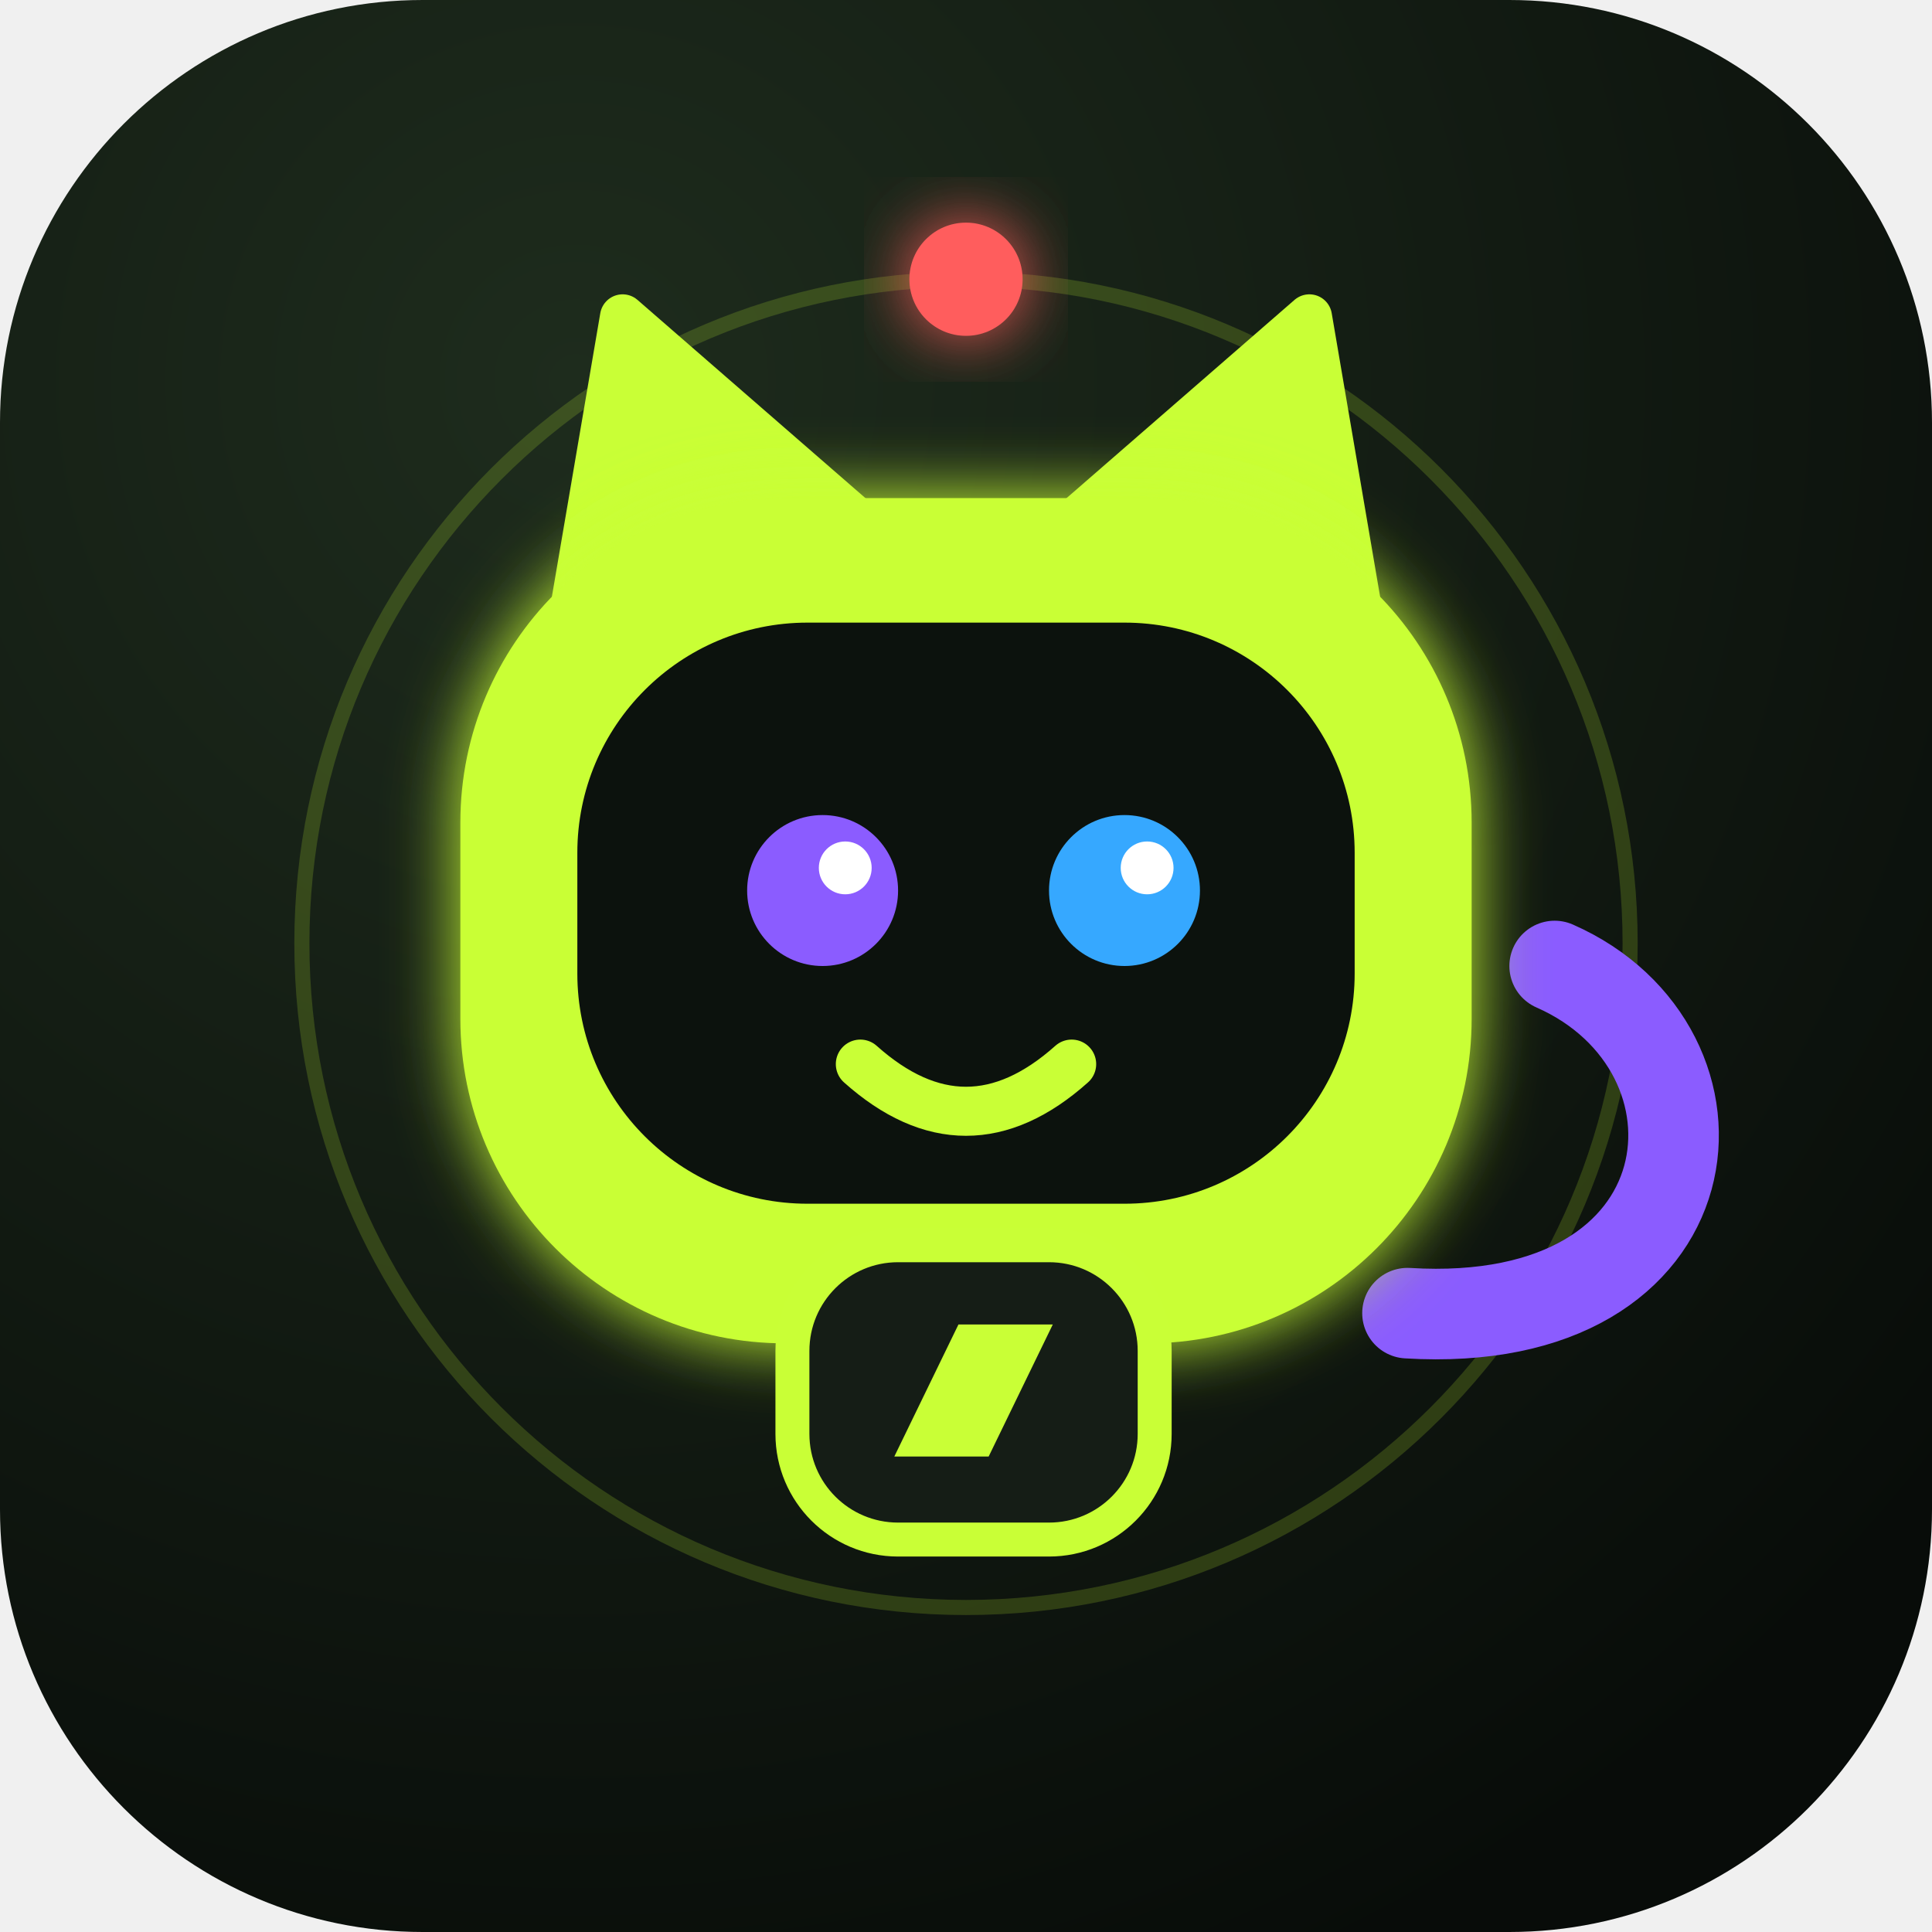
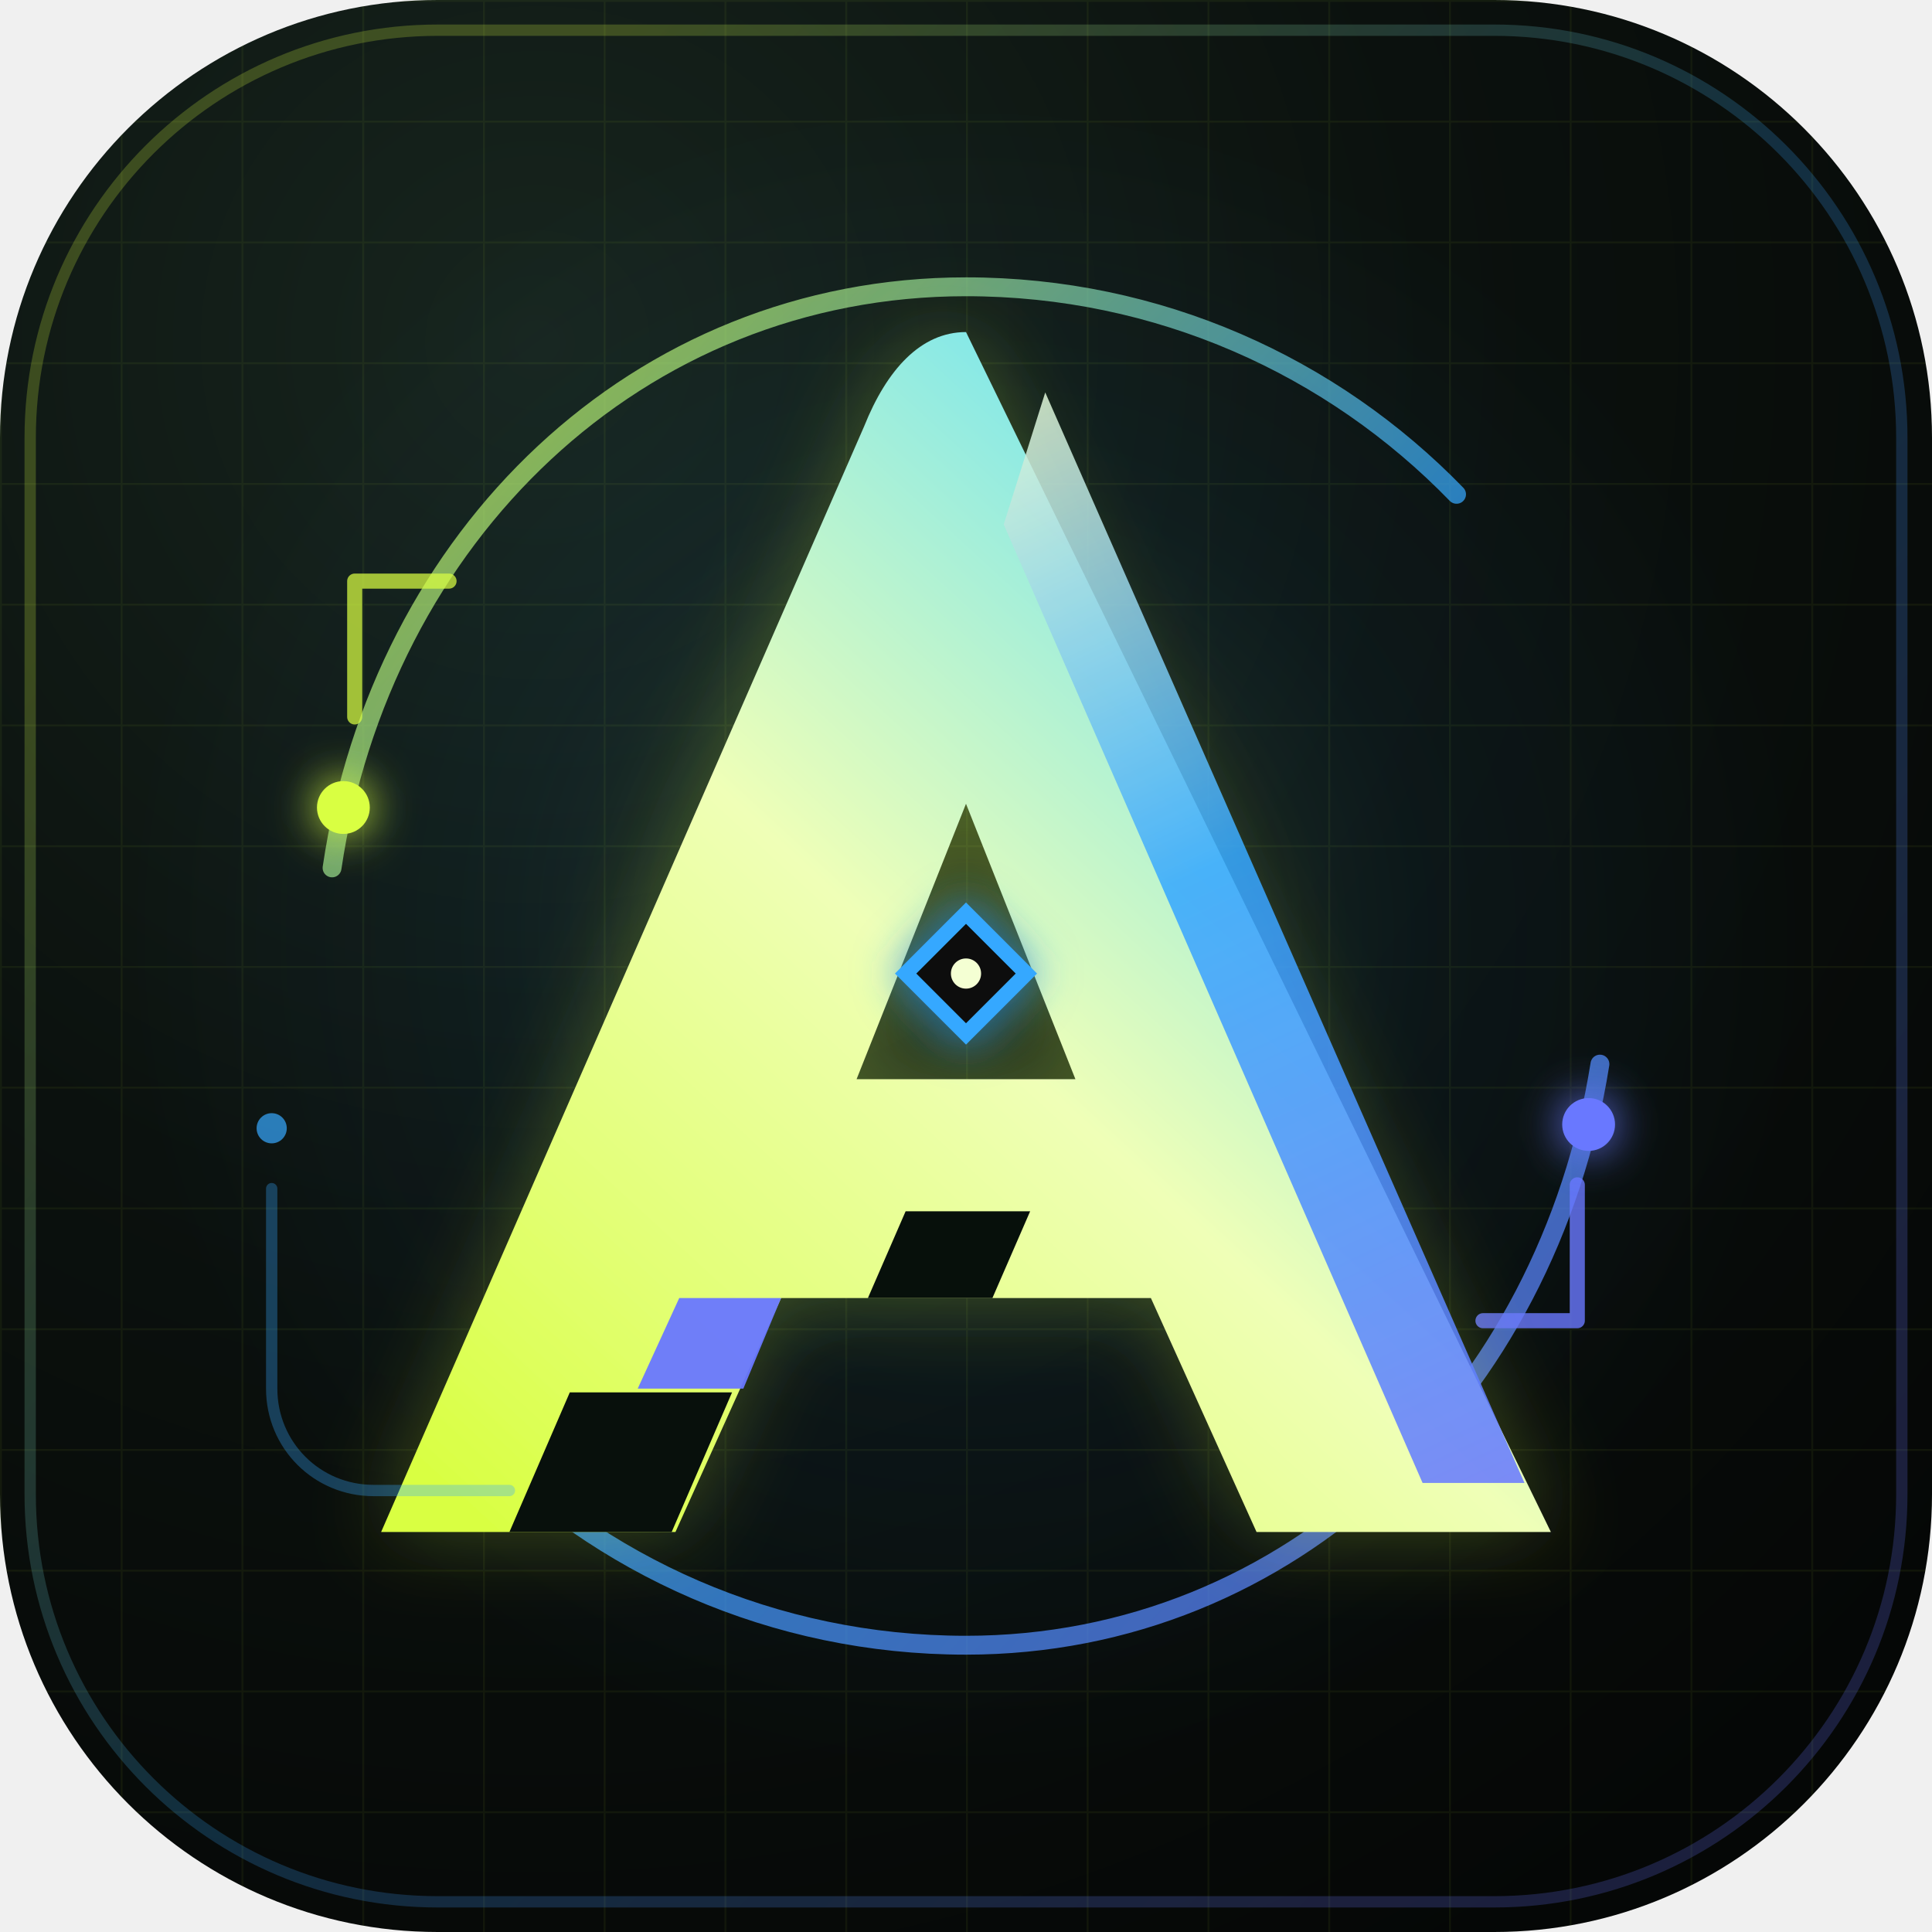
- <svg xmlns="http://www.w3.org/2000/svg" viewBox="0 0 512 512">
+ <svg xmlns="http://www.w3.org/2000/svg" viewBox="0 0 512 512" role="img" aria-labelledby="title">
  <defs>
-     <radialGradient id="bg" cx="30%" cy="20%" r="90%">
-       <stop offset="0" stop-color="#1e2c1d" />
-       <stop offset="1" stop-color="#080c09" />
+     <radialGradient id="background" cx="28%" cy="18%" r="96%">
+       <stop offset="0" stop-color="#17251e" />
+       <stop offset=".48" stop-color="#0b110e" />
+       <stop offset="1" stop-color="#050706" />
    </radialGradient>
-     <filter id="glow" x="-40%" y="-40%" width="180%" height="180%">
-       <feGaussianBlur stdDeviation="9" result="blur" />
+     <radialGradient id="aura" cx="50%" cy="49%" r="50%">
+       <stop offset="0" stop-color="#d9ff43" stop-opacity=".18" />
+       <stop offset=".55" stop-color="#36a8ff" stop-opacity=".05" />
+       <stop offset="1" stop-color="#36a8ff" stop-opacity="0" />
+     </radialGradient>
+     <linearGradient id="orbit" x1="86" y1="92" x2="430" y2="418" gradientUnits="userSpaceOnUse">
+       <stop stop-color="#d9ff43" />
+       <stop offset=".52" stop-color="#36a8ff" />
+       <stop offset="1" stop-color="#6978ff" />
+     </linearGradient>
+     <linearGradient id="mark" x1="122" y1="397" x2="383" y2="113" gradientUnits="userSpaceOnUse">
+       <stop stop-color="#d9ff43" />
+       <stop offset=".48" stop-color="#efffb7" />
+       <stop offset="1" stop-color="#52ddff" />
+     </linearGradient>
+     <linearGradient id="edge" x1="249" y1="97" x2="391" y2="401" gradientUnits="userSpaceOnUse">
+       <stop stop-color="#f5ffd0" />
+       <stop offset=".45" stop-color="#36a8ff" />
+       <stop offset="1" stop-color="#6978ff" />
+     </linearGradient>
+     <pattern id="grid" width="32" height="32" patternUnits="userSpaceOnUse">
+       <path d="M32 0H0v32" fill="none" stroke="#d9ff43" stroke-opacity=".055" stroke-width="1" />
+     </pattern>
+     <filter id="markGlow" x="-30%" y="-30%" width="160%" height="160%">
+       <feGaussianBlur stdDeviation="11" result="blur" />
+       <feFlood flood-color="#d9ff43" flood-opacity=".24" />
+       <feComposite in2="blur" operator="in" />
+       <feMerge>
+         <feMergeNode />
+         <feMergeNode in="SourceGraphic" />
+       </feMerge>
+     </filter>
+     <filter id="nodeGlow" x="-180%" y="-180%" width="460%" height="460%">
+       <feGaussianBlur stdDeviation="6" result="blur" />
      <feMerge>
        <feMergeNode in="blur" />
        <feMergeNode in="SourceGraphic" />
      </feMerge>
    </filter>
+     <clipPath id="tile">
+       <rect width="512" height="512" rx="116" />
+     </clipPath>
  </defs>
-   <rect width="512" height="512" rx="112" fill="url(#bg)" />
-   <circle cx="256" cy="250" r="176" fill="none" stroke="#c9ff36" stroke-opacity=".18" stroke-width="4" />
-   <path d="M373 348c82 5 89-70 39-92" fill="none" stroke="#8b5cff" stroke-width="24" stroke-linecap="round" />
-   <path d="m151 166 14-82 69 60m127 22-14-82-69 60" fill="#c9ff36" stroke="#c9ff36" stroke-width="12" stroke-linejoin="round" />
-   <rect x="122" y="132" width="268" height="224" rx="86" fill="#c9ff36" filter="url(#glow)" />
-   <rect x="153" y="165" width="206" height="154" rx="61" fill="#0c120d" />
-   <circle cx="218" cy="236" r="20" fill="#8b5cff" />
-   <circle cx="298" cy="236" r="20" fill="#36a8ff" />
-   <circle cx="224" cy="230" r="7" fill="#fff" />
-   <circle cx="304" cy="230" r="7" fill="#fff" />
-   <path d="M228 282q28 25 56 0" fill="none" stroke="#c9ff36" stroke-width="13" stroke-linecap="round" />
-   <rect x="210" y="330" width="96" height="78" rx="28" fill="#151d16" stroke="#c9ff36" stroke-width="9" />
-   <path d="m237 386 17-35h25l-17 35z" fill="#c9ff36" />
-   <circle cx="256" cy="74" r="15" fill="#ff5d5d" filter="url(#glow)" />
+   <g clip-path="url(#tile)">
+     <rect width="512" height="512" fill="url(#background)" />
+     <rect width="512" height="512" fill="url(#grid)" />
+     <circle cx="256" cy="252" r="222" fill="url(#aura)" />
+     <path d="M88 230C101 142 169 76 256 76c51 0 97 21 130 55" fill="none" stroke="url(#orbit)" stroke-width="5" stroke-linecap="round" opacity=".72" />
+     <path d="M424 282c-14 88-82 154-168 154-51 0-97-21-130-55" fill="none" stroke="url(#orbit)" stroke-width="5" stroke-linecap="round" opacity=".72" />
+     <path d="M119 154H94v36" fill="none" stroke="#d9ff43" stroke-width="4" stroke-linecap="round" stroke-linejoin="round" opacity=".72" />
+     <path d="M393 350h25v-36" fill="none" stroke="#6978ff" stroke-width="4" stroke-linecap="round" stroke-linejoin="round" opacity=".8" />
+     <circle cx="91" cy="214" r="7" fill="#d9ff43" filter="url(#nodeGlow)" />
+     <circle cx="421" cy="298" r="7" fill="#6978ff" filter="url(#nodeGlow)" />
+     <path d="M256 88 411 406h-78l-28-62h-98l-28 62h-78l128-293c6-15 15-25 27-25Zm0 125-29 73h58Z" fill="url(#mark)" fill-rule="evenodd" filter="url(#markGlow)" />
+     <path d="M277 104 404 393h-27L266 139Z" fill="url(#edge)" opacity=".86" />
+     <path d="M151 369h43l-16 37h-43Z" fill="#08100c" />
+     <path d="M180 344h27l-10 24h-28Z" fill="#6978ff" opacity=".95" />
+     <path d="M240 321h33l-10 23h-33Z" fill="#07100b" />
+     <path d="m256 242 16 16-16 16-16-16Z" fill="#0a100d" stroke="#36a8ff" stroke-width="4" filter="url(#nodeGlow)" />
+     <circle cx="256" cy="258" r="4" fill="#f4ffd3" />
+     <path d="M72 315v53c0 15 12 27 27 27h36" fill="none" stroke="#36a8ff" stroke-width="3" stroke-linecap="round" opacity=".32" />
+     <circle cx="72" cy="299" r="4" fill="#36a8ff" opacity=".7" />
+   </g>
+   <rect x="8" y="8" width="496" height="496" rx="108" fill="none" stroke="url(#orbit)" stroke-opacity=".22" stroke-width="3" />
</svg>
